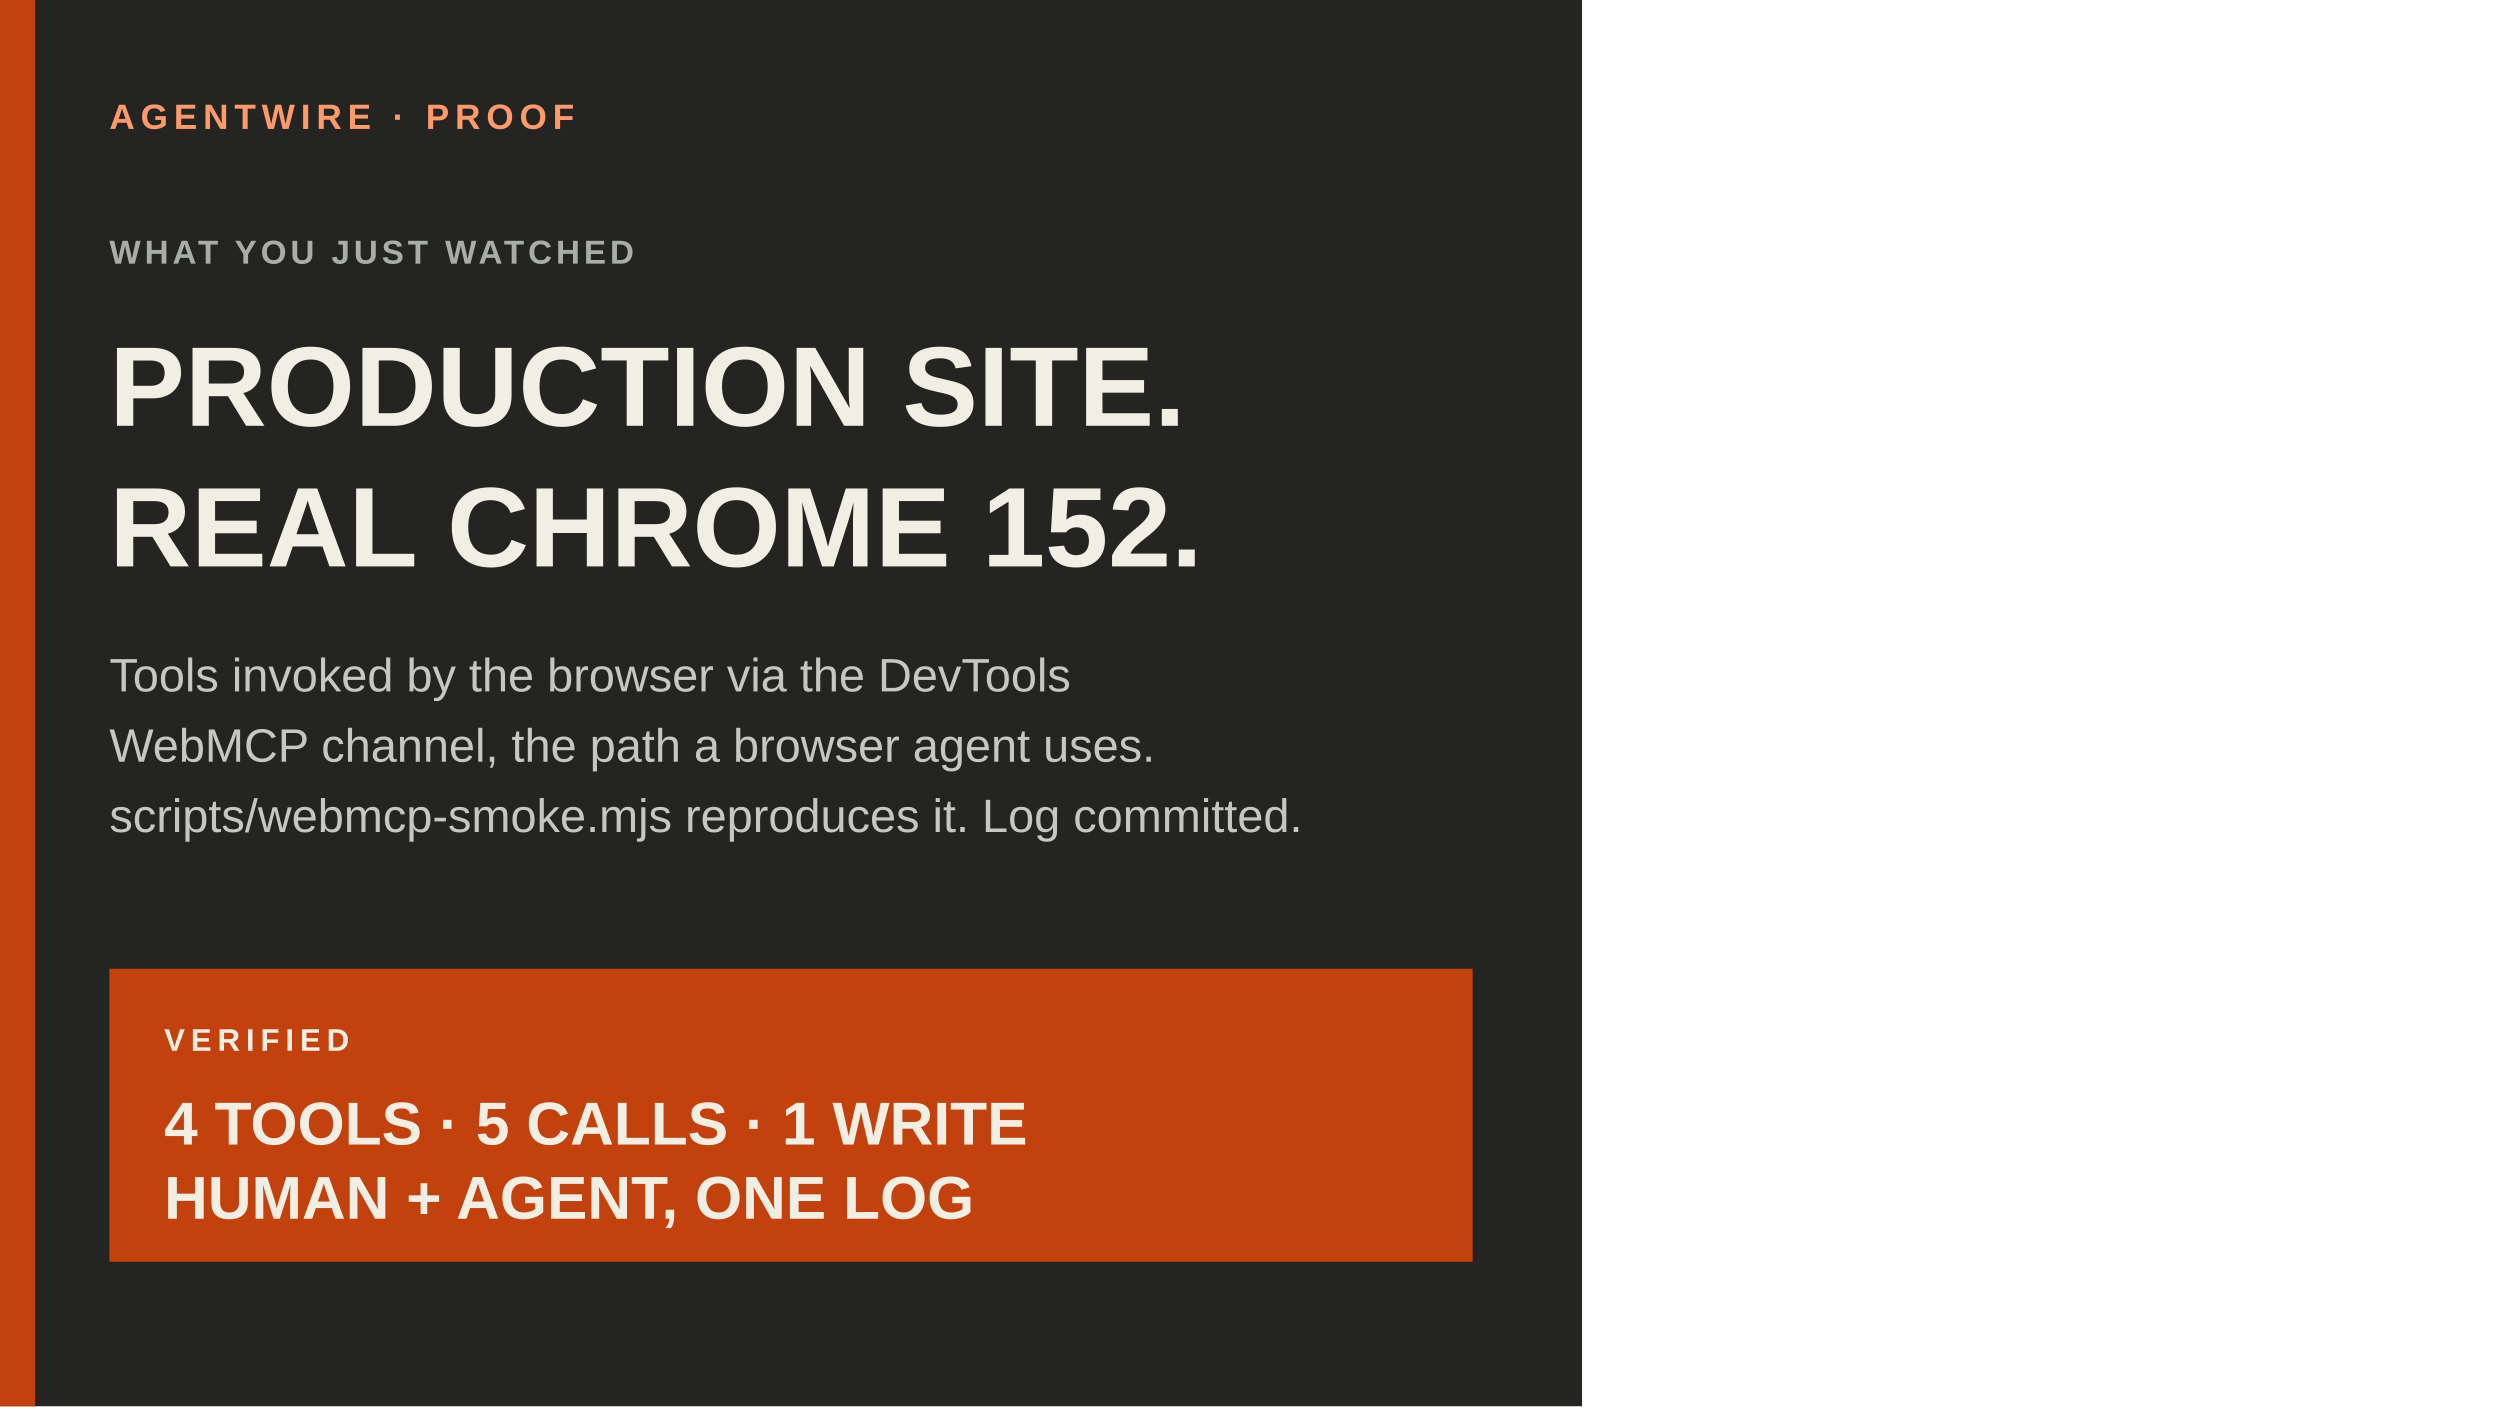
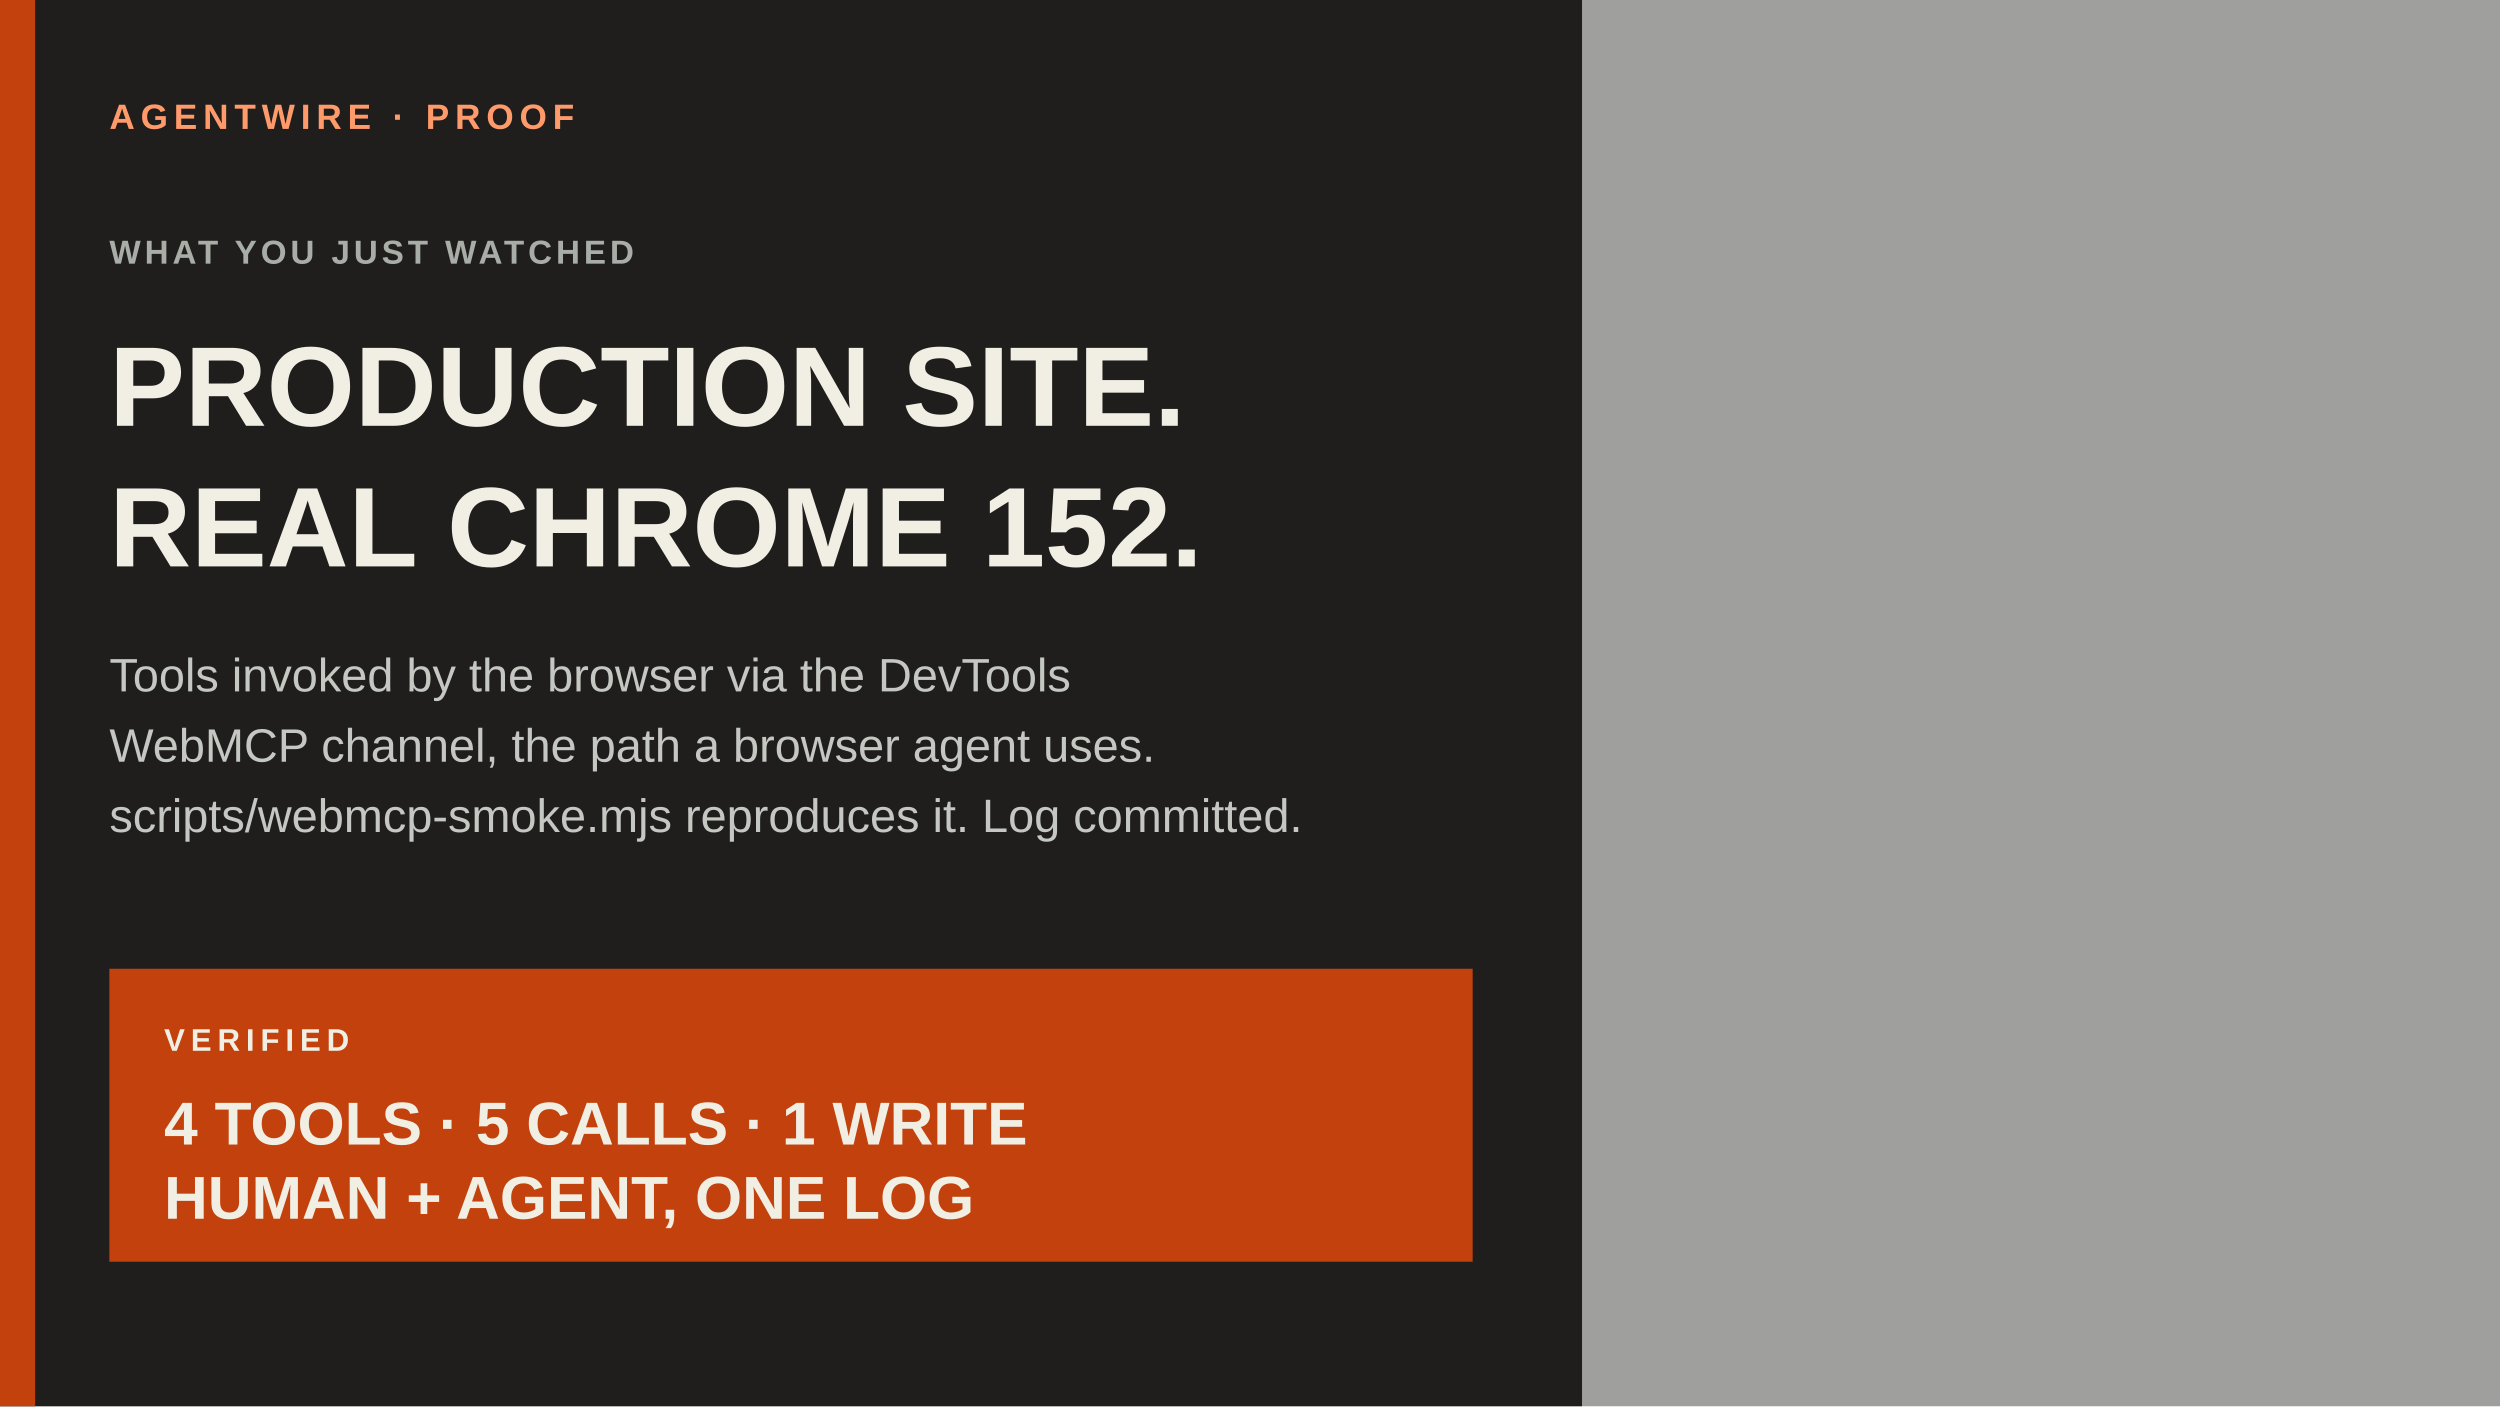
<svg xmlns="http://www.w3.org/2000/svg" width="1280" height="720" viewBox="0 0 1280 720">
-   <rect x="0" y="0" width="810" height="720" fill="#1c1b19" fill-opacity="0.96" />
+   <rect x="0" y="0" width="1280" height="720" fill="#1c1b19" fill-opacity="0.42" />
+   <rect x="0" y="0" width="810" height="720" fill="#1c1b19" fill-opacity="0.97" />
  <rect x="0" y="0" width="18" height="720" fill="#c2410c" />
  <text x="56" y="66" fill="#ff9a6b" font-family="Arial, Helvetica, sans-serif" font-size="18" font-weight="700" letter-spacing="3">AGENTWIRE · PROOF</text>
  <text x="56" y="135" fill="#a9ada7" font-family="Arial, Helvetica, sans-serif" font-size="17" font-weight="700" letter-spacing="2">WHAT YOU JUST WATCHED</text>
  <text x="56" y="218" fill="#f1eee4" font-family="Arial, Helvetica, sans-serif" font-size="58" font-weight="900">PRODUCTION SITE.</text>
  <text x="56" y="290" fill="#f1eee4" font-family="Arial, Helvetica, sans-serif" font-size="58" font-weight="900">REAL CHROME 152.</text>
  <text x="56" y="354" fill="#c5c7c2" font-family="Arial, Helvetica, sans-serif" font-size="24">Tools invoked by the browser via the DevTools</text>
  <text x="56" y="390" fill="#c5c7c2" font-family="Arial, Helvetica, sans-serif" font-size="24">WebMCP channel, the path a browser agent uses.</text>
  <text x="56" y="426" fill="#c5c7c2" font-family="Arial, Helvetica, sans-serif" font-size="24">scripts/webmcp-smoke.mjs reproduces it. Log committed.</text>
  <rect x="56" y="496" width="698" height="150" fill="#c2410c" />
  <text x="84" y="538" fill="#f1eee4" font-family="Arial, Helvetica, sans-serif" font-size="16" font-weight="700" letter-spacing="3">VERIFIED</text>
  <text x="84" y="586" fill="#f1eee4" font-family="Arial, Helvetica, sans-serif" font-size="31" font-weight="900">4 TOOLS · 5 CALLS · 1 WRITE</text>
  <text x="84" y="624" fill="#f1eee4" font-family="Arial, Helvetica, sans-serif" font-size="31" font-weight="900">HUMAN + AGENT, ONE LOG</text>
</svg>
